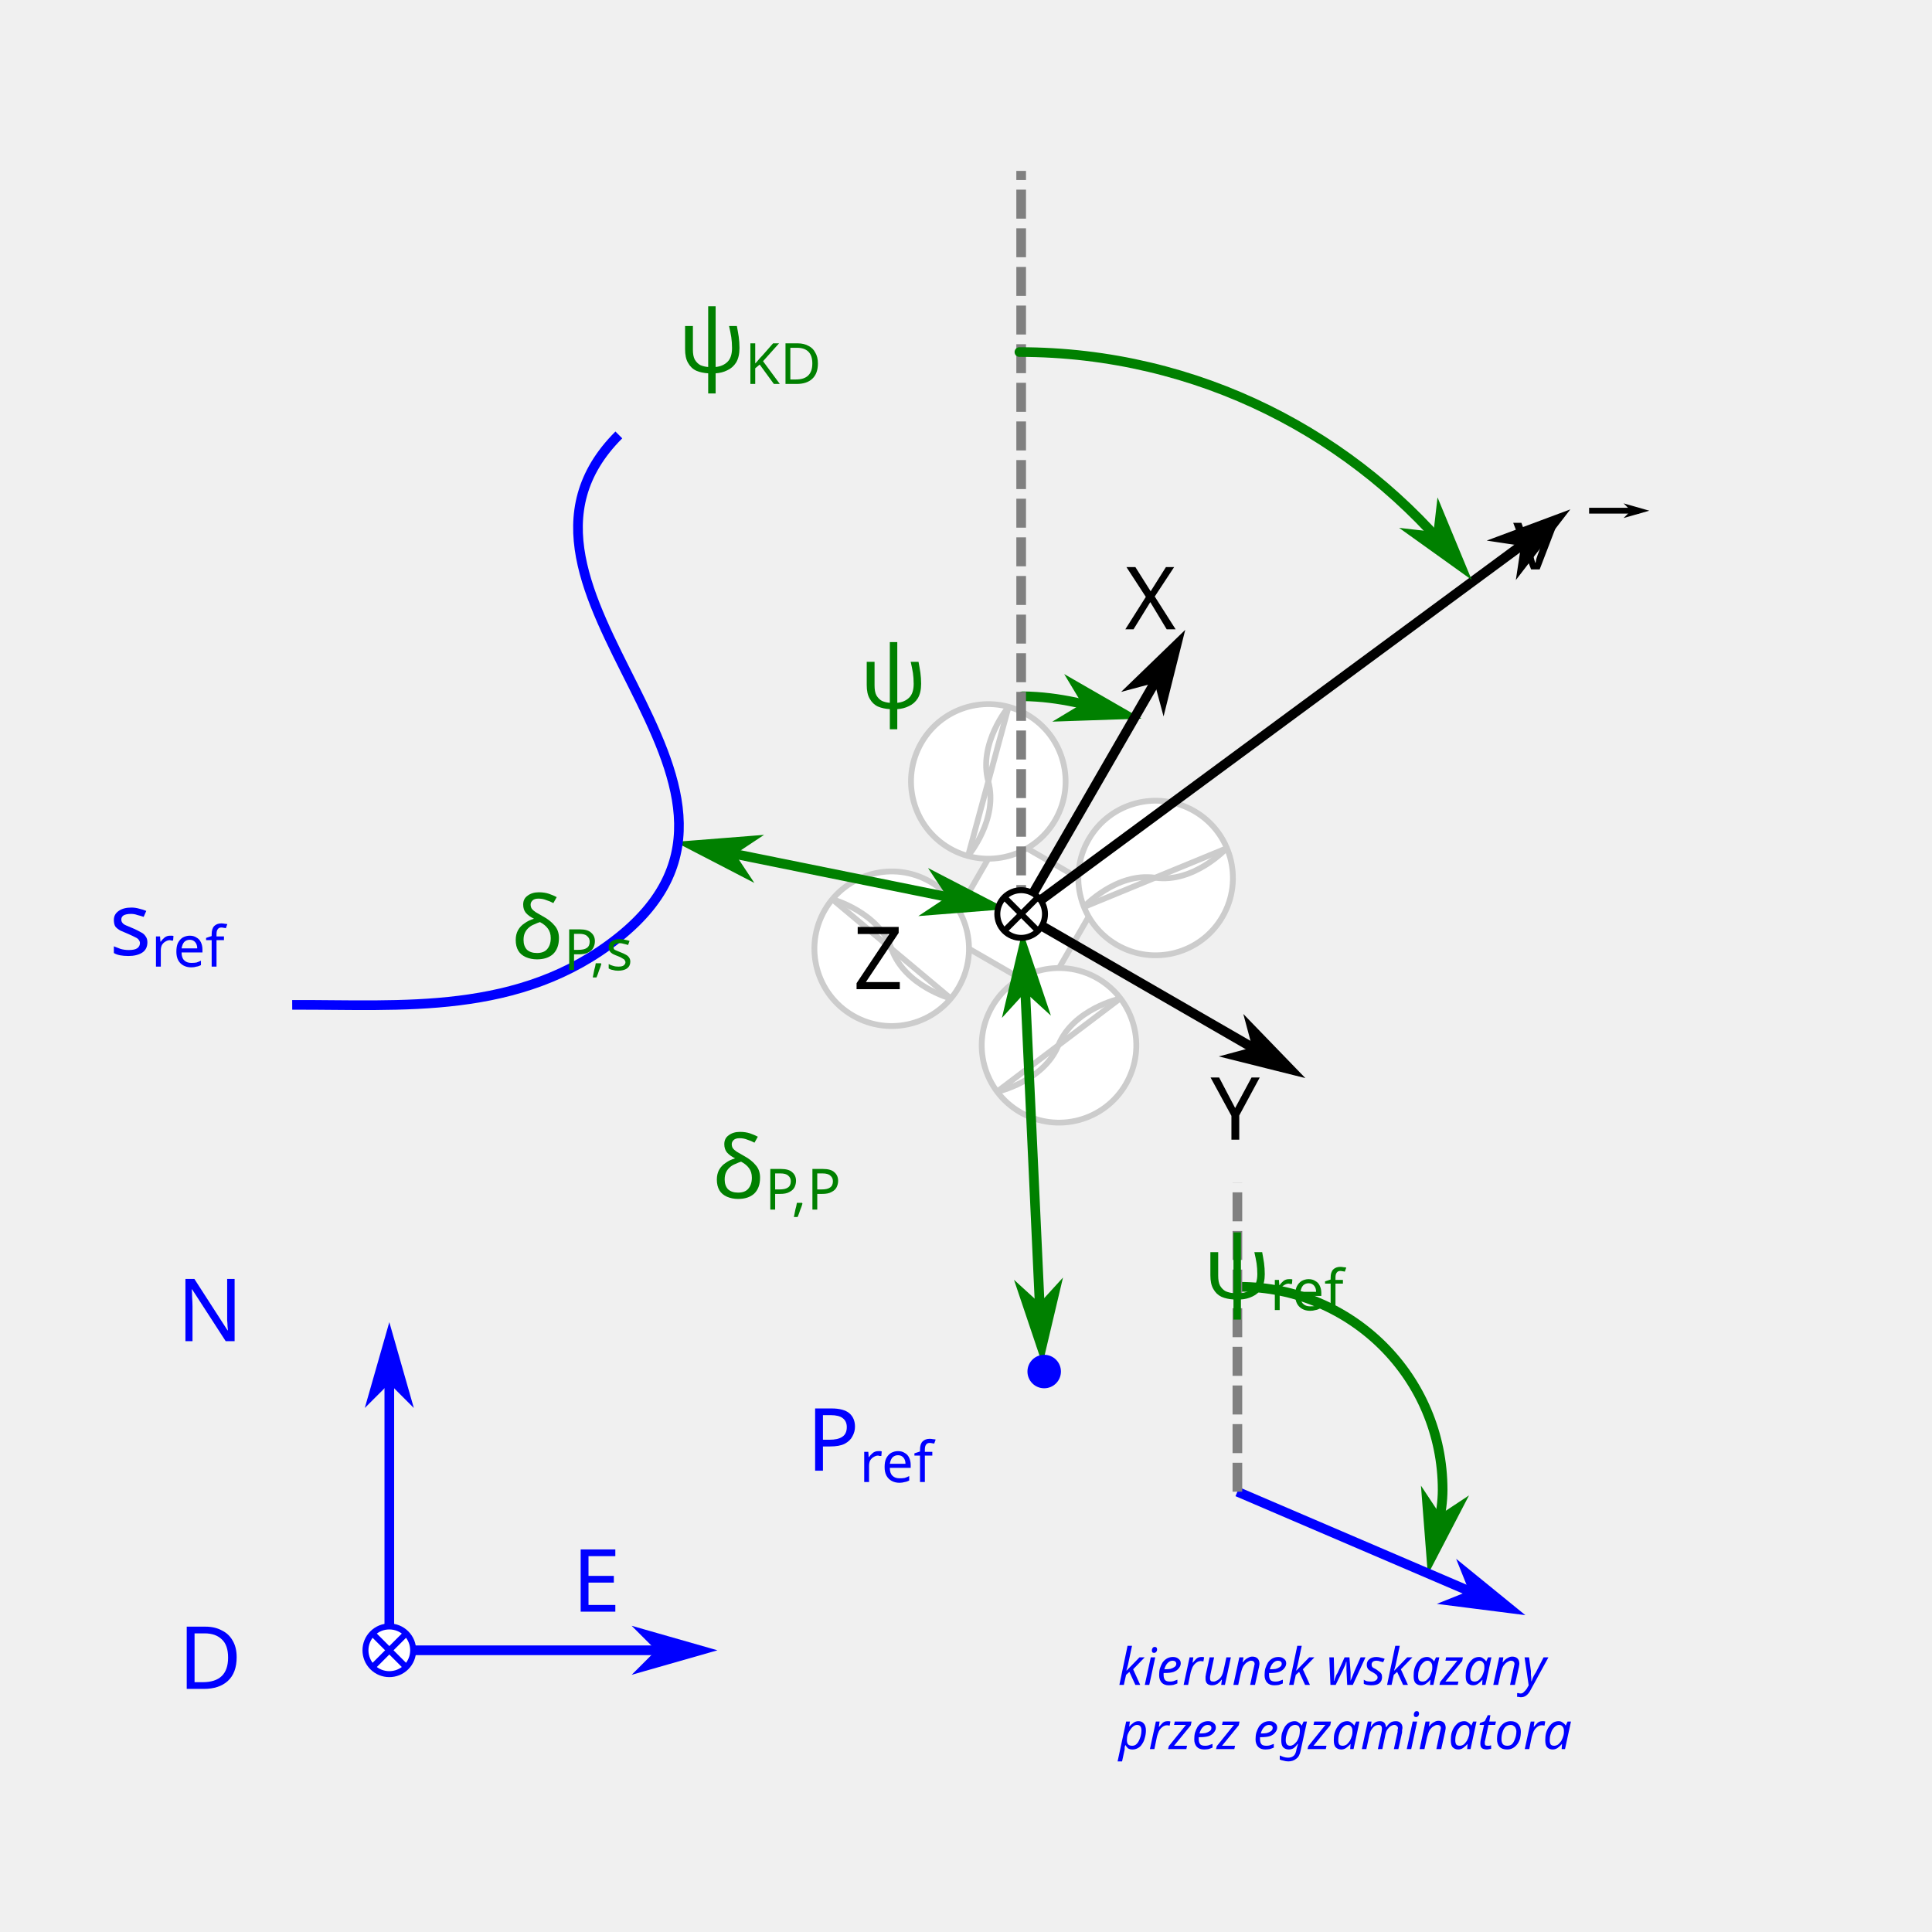
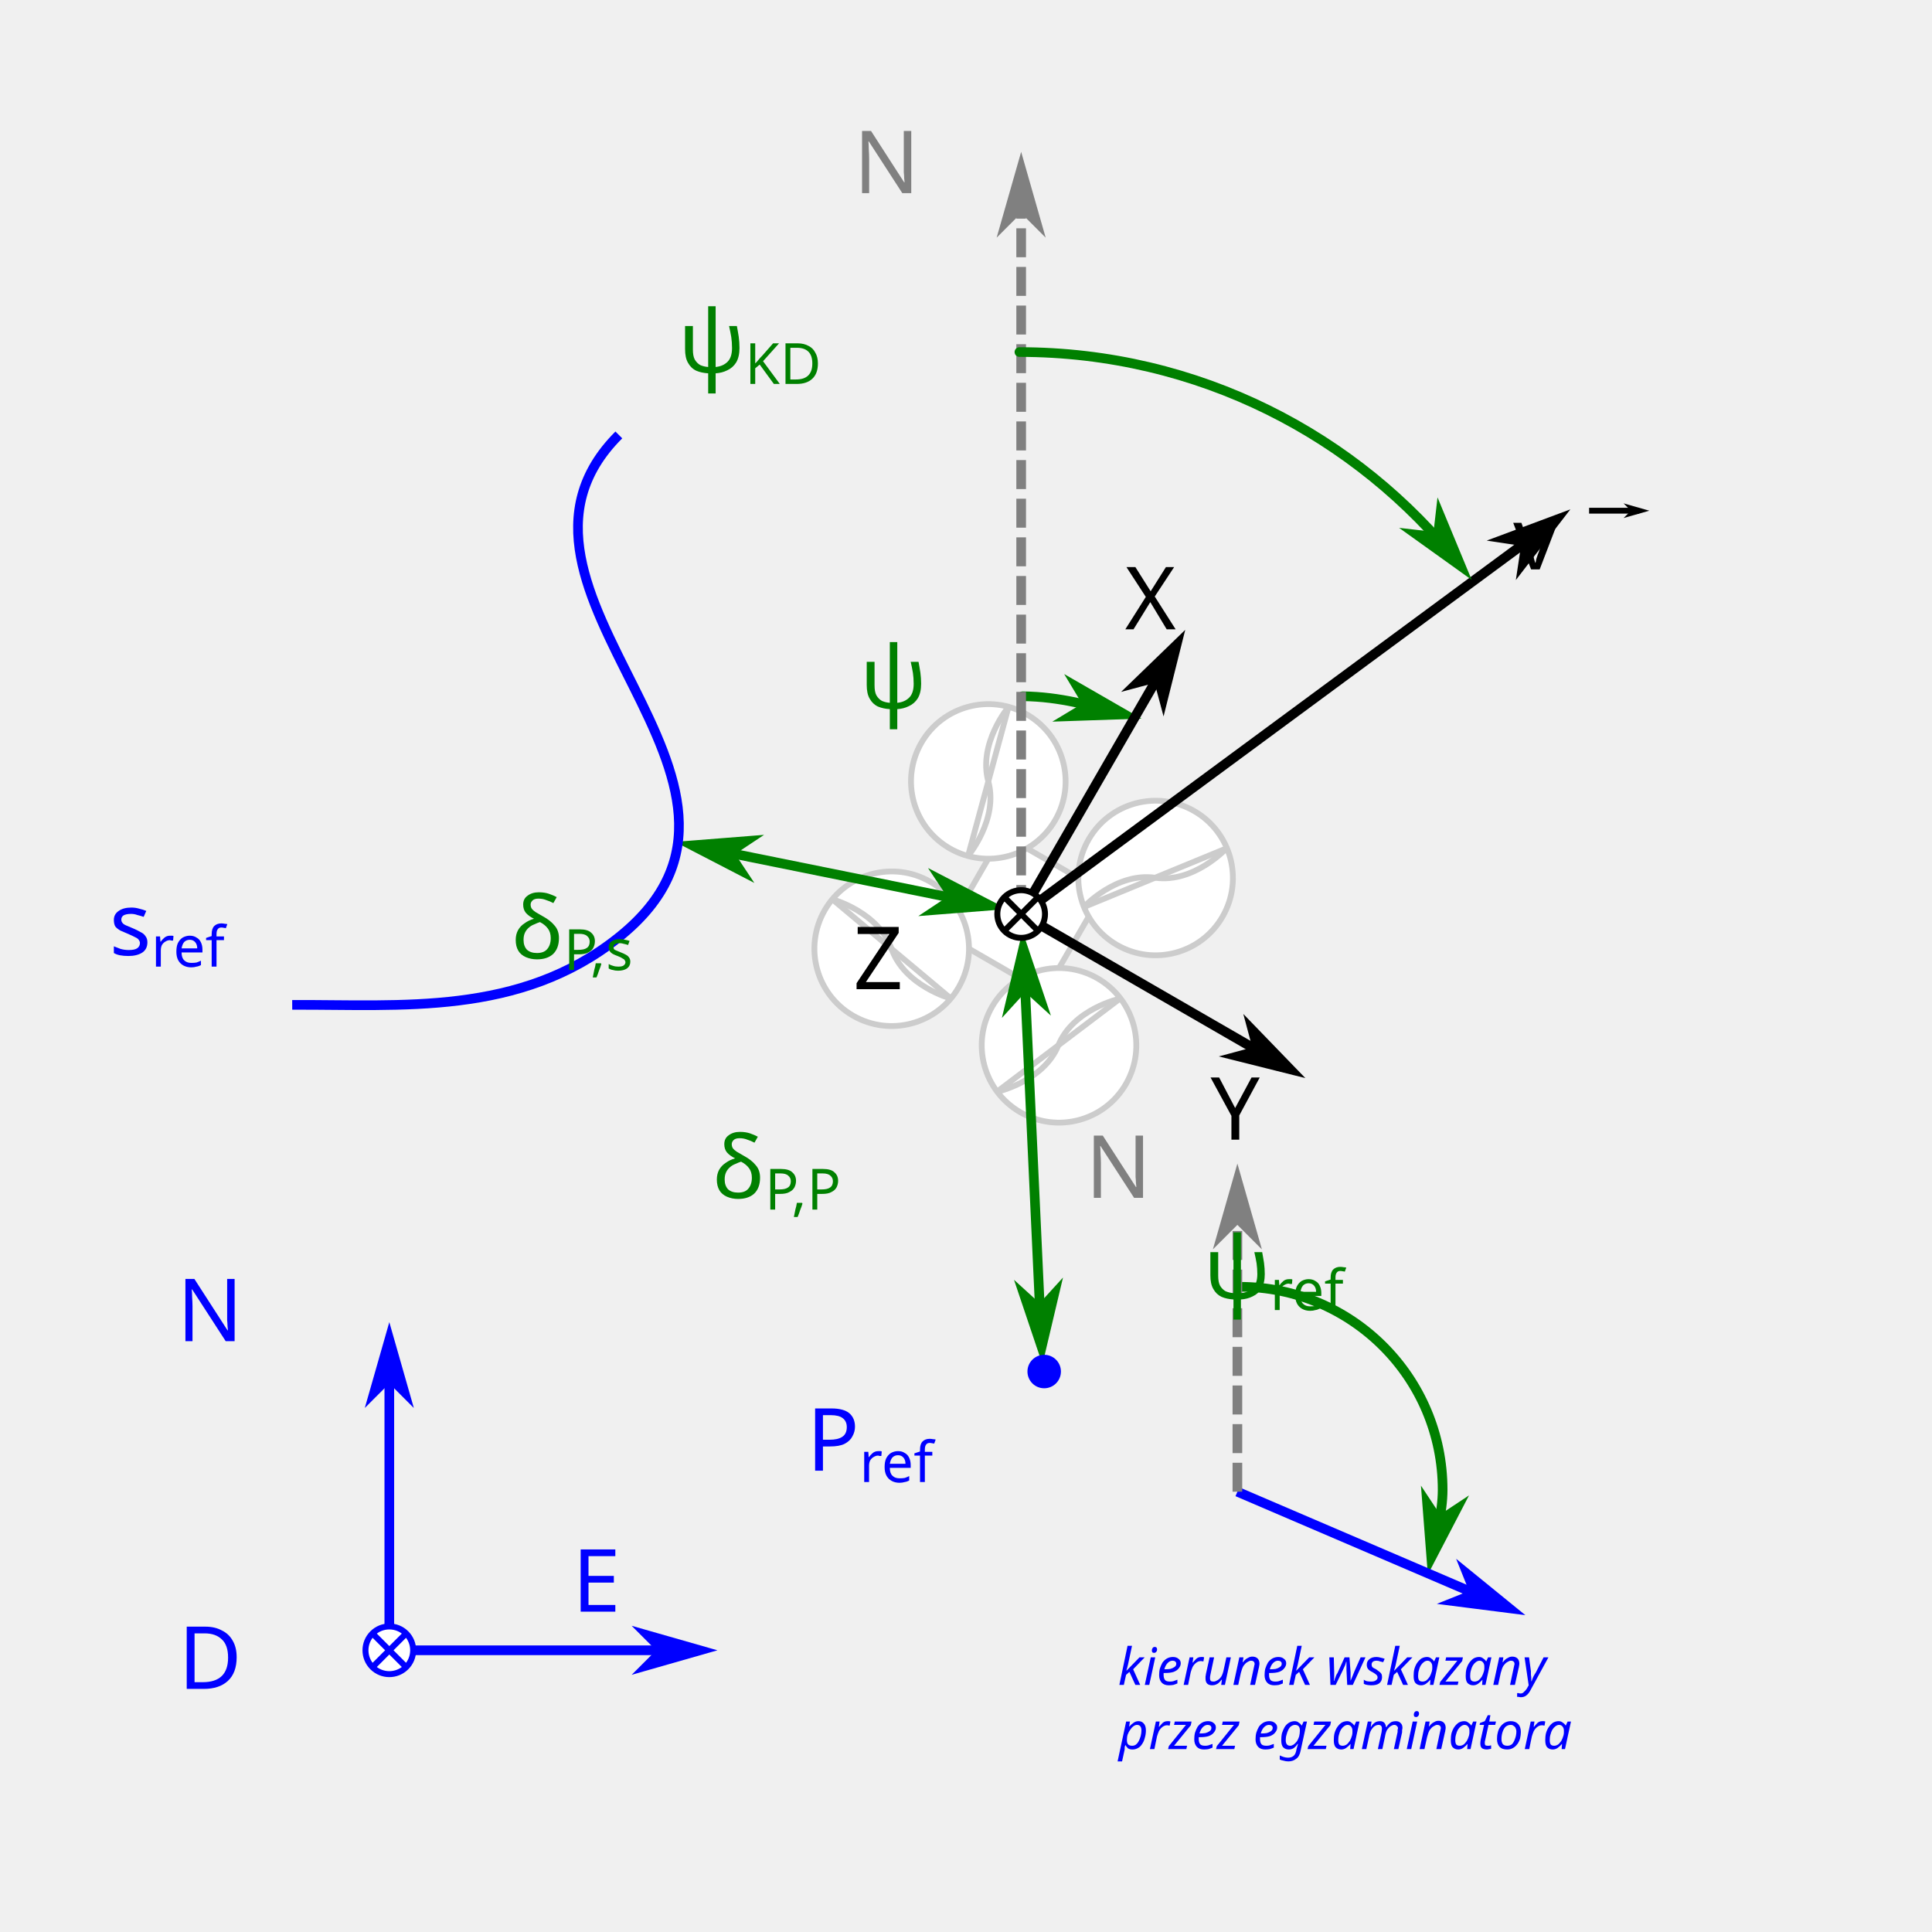
<svg xmlns="http://www.w3.org/2000/svg" width="50mm" height="50mm" viewBox="0 0 50 50" version="1.1" id="svg8">
  <defs id="defs2">
+     <marker orient="auto" refY="0.0" refX="0.0" id="marker1265" style="overflow:visible;">
+       <path id="path997" d="M 0.0,0.0 L 5.0,-5.0 L -12.5,0.0 L 5.0,5.0 L 0.0,0.0 z " style="fill-rule:evenodd;stroke:#808080;stroke-width:1pt;stroke-opacity:1;fill:#808080;fill-opacity:1" transform="scale(0.4) rotate(180) translate(10,0)" />
+     </marker>
+     <marker orient="auto" refY="0.0" refX="0.0" id="Arrow1Lend" style="overflow:visible;">
+       <path id="path991" d="M 0.0,0.0 L 5.0,-5.0 L -12.5,0.0 L 5.0,5.0 L 0.0,0.0 z " style="fill-rule:evenodd;stroke:#808080;stroke-width:1pt;stroke-opacity:1;fill:#0000ff;fill-opacity:1" transform="scale(0.8) rotate(180) translate(12.5,0)" />
+     </marker>
    <marker orient="auto" refY="0" refX="0" id="marker2536" style="overflow:visible">
      <path id="path2534" d="M 0,0 5,-5 -12.5,0 5,5 Z" style="fill:#008000;fill-opacity:1;fill-rule:evenodd;stroke:#008000;stroke-width:1pt;stroke-opacity:1" transform="matrix(-0.4,0,0,-0.4,-4,0)" />
    </marker>
    <marker orient="auto" refY="0" refX="0" id="marker2529" style="overflow:visible">
      <path id="path2527" d="M 0,0 5,-5 -12.5,0 5,5 Z" style="fill:#008000;fill-opacity:1;fill-rule:evenodd;stroke:#008000;stroke-width:1pt;stroke-opacity:1" transform="matrix(-0.4,0,0,-0.4,-4,0)" />
    </marker>
    <marker style="overflow:visible" id="marker2522" refX="0" refY="0" orient="auto">
      <path transform="matrix(-0.4,0,0,-0.4,-4,0)" style="fill:#008000;fill-opacity:1;fill-rule:evenodd;stroke:#008000;stroke-width:1pt;stroke-opacity:1" d="M 0,0 5,-5 -12.5,0 5,5 Z" id="path2520" />
    </marker>
    <marker style="overflow:visible" id="marker2507" refX="0" refY="0" orient="auto">
      <path transform="matrix(-0.4,0,0,-0.4,-4,0)" style="fill:#008000;fill-opacity:1;fill-rule:evenodd;stroke:#008000;stroke-width:1pt;stroke-opacity:1" d="M 0,0 5,-5 -12.5,0 5,5 Z" id="path2505" />
    </marker>
    <marker style="overflow:visible" id="marker2503" refX="0" refY="0" orient="auto">
      <path transform="matrix(0.4,0,0,0.4,4,0)" style="fill:#008000;fill-opacity:1;fill-rule:evenodd;stroke:#008000;stroke-width:1pt;stroke-opacity:1" d="M 0,0 5,-5 -12.5,0 5,5 Z" id="path2501" />
    </marker>
    <marker orient="auto" refY="0" refX="0" id="Arrow1Mstart" style="overflow:visible">
      <path id="path1920" d="M 0,0 5,-5 -12.5,0 5,5 Z" style="fill:#008000;fill-opacity:1;fill-rule:evenodd;stroke:#008000;stroke-width:1pt;stroke-opacity:1" transform="matrix(0.4,0,0,0.4,4,0)" />
    </marker>
    <marker orient="auto" refY="0" refX="0" id="marker2495" style="overflow:visible">
      <path id="path2493" d="M 0,0 5,-5 -12.5,0 5,5 Z" style="fill:#008000;fill-opacity:1;fill-rule:evenodd;stroke:#008000;stroke-width:1pt;stroke-opacity:1" transform="matrix(-0.4,0,0,-0.4,-4,0)" />
    </marker>
    <marker orient="auto" refY="0" refX="0" id="marker2463" style="overflow:visible">
      <path id="path2461" d="M 0,0 5,-5 -12.5,0 5,5 Z" style="fill:#0000ff;fill-opacity:1;fill-rule:evenodd;stroke:#0000ff;stroke-width:1pt;stroke-opacity:1" transform="matrix(-0.4,0,0,-0.4,-4,0)" />
    </marker>
    <marker orient="auto" refY="0" refX="0" id="Arrow1Send" style="overflow:visible">
      <path id="path1929" d="M 0,0 5,-5 -12.5,0 5,5 Z" style="fill:#000000;fill-opacity:1;fill-rule:evenodd;stroke:#000000;stroke-width:1pt;stroke-opacity:1" transform="matrix(-0.2,0,0,-0.2,-1.2,0)" />
    </marker>
    <marker orient="auto" refY="0" refX="0" id="marker2398" style="overflow:visible">
      <path id="path2396" d="M 0,0 5,-5 -12.5,0 5,5 Z" style="fill:#000000;fill-opacity:1;fill-rule:evenodd;stroke:#000000;stroke-width:1pt;stroke-opacity:1" transform="matrix(-0.4,0,0,-0.4,-4,0)" />
    </marker>
    <marker orient="auto" refY="0" refX="0" id="marker2388" style="overflow:visible">
      <path id="path2386" d="M 0,0 5,-5 -12.5,0 5,5 Z" style="fill:#000000;fill-opacity:1;fill-rule:evenodd;stroke:#000000;stroke-width:1pt;stroke-opacity:1" transform="matrix(-0.4,0,0,-0.4,-4,0)" />
    </marker>
    <marker style="overflow:visible" id="marker2353" refX="0" refY="0" orient="auto">
      <path transform="matrix(-0.4,0,0,-0.4,-4,0)" style="fill:#0000ff;fill-opacity:1;fill-rule:evenodd;stroke:#0000ff;stroke-width:1pt;stroke-opacity:1" d="M 0,0 5,-5 -12.5,0 5,5 Z" id="path2351" />
    </marker>
    <marker orient="auto" refY="0" refX="0" id="marker2349" style="overflow:visible">
      <path id="path2347" d="M 0,0 5,-5 -12.5,0 5,5 Z" style="fill:#0000ff;fill-opacity:1;fill-rule:evenodd;stroke:#0000ff;stroke-width:1pt;stroke-opacity:1" transform="matrix(-0.4,0,0,-0.4,-4,0)" />
    </marker>
    <marker style="overflow:visible" id="marker2269" refX="0" refY="0" orient="auto">
      <path transform="matrix(-0.4,0,0,-0.4,-4,0)" style="fill:#000000;fill-opacity:1;fill-rule:evenodd;stroke:#000000;stroke-width:1pt;stroke-opacity:1" d="M 0,0 5,-5 -12.5,0 5,5 Z" id="path2267" />
    </marker>
    <marker orient="auto" refY="0" refX="0" id="marker2265" style="overflow:visible">
      <path id="path2263" d="M 0,0 5,-5 -12.5,0 5,5 Z" style="fill:#000000;fill-opacity:1;fill-rule:evenodd;stroke:#000000;stroke-width:1pt;stroke-opacity:1" transform="matrix(-0.4,0,0,-0.4,-4,0)" />
    </marker>
    <marker style="overflow:visible" id="marker2235" refX="0" refY="0" orient="auto">
      <path transform="matrix(-0.4,0,0,-0.4,-4,0)" style="fill:#000000;fill-opacity:1;fill-rule:evenodd;stroke:#000000;stroke-width:1pt;stroke-opacity:1" d="M 0,0 5,-5 -12.5,0 5,5 Z" id="path2233" />
    </marker>
    <marker orient="auto" refY="0" refX="0" id="marker2229" style="overflow:visible">
      <path id="path2227" d="M 0,0 5,-5 -12.5,0 5,5 Z" style="fill:#000000;fill-opacity:1;fill-rule:evenodd;stroke:#000000;stroke-width:1pt;stroke-opacity:1" transform="matrix(-0.4,0,0,-0.4,-4,0)" />
    </marker>
    <marker orient="auto" refY="0" refX="0" id="marker2219" style="overflow:visible">
      <path id="path2217" d="M 0,0 5,-5 -12.5,0 5,5 Z" style="fill:#ffffff;fill-opacity:1;fill-rule:evenodd;stroke:#000000;stroke-width:1pt;stroke-opacity:1" transform="matrix(-0.4,0,0,-0.4,-4,0)" />
    </marker>
    <marker orient="auto" refY="0" refX="0" id="marker2200" style="overflow:visible">
      <path id="path2198" d="M 0,0 5,-5 -12.5,0 5,5 Z" style="fill:#000000;fill-opacity:1;fill-rule:evenodd;stroke:#000000;stroke-width:1pt;stroke-opacity:1" transform="matrix(-0.4,0,0,-0.4,-4,0)" />
    </marker>
    <marker orient="auto" refY="0" refX="0" id="marker2194" style="overflow:visible">
      <path id="path2192" d="M 0,0 5,-5 -12.5,0 5,5 Z" style="fill:#000000;fill-opacity:1;fill-rule:evenodd;stroke:#000000;stroke-width:1pt;stroke-opacity:1" transform="matrix(-0.4,0,0,-0.4,-4,0)" />
    </marker>
    <marker orient="auto-start-reverse" refY="3" refX="5" id="ExperimentalArrow">
      <path id="path2167" d="M 10,3 0,6 V 0 Z" style="fill:#000000;fill-opacity:1;stroke:#000000;stroke-opacity:1" />
    </marker>
    <marker orient="auto" refY="0" refX="0" id="Arrow1Mend" style="overflow:visible">
-       <path id="path1923" d="M 0,0 5,-5 -12.5,0 5,5 Z" style="fill:#000000;fill-opacity:1;fill-rule:evenodd;stroke:#000000;stroke-width:1pt;stroke-opacity:1" transform="matrix(-0.4,0,0,-0.4,-4,0)" />
+       <path id="path1923" d="M 0,0 5,-5 -12.5,0 5,5 Z" style="fill:#808080;fill-opacity:1;fill-rule:evenodd;stroke:#808080;stroke-width:1pt;stroke-opacity:1" transform="matrix(-0.4,0,0,-0.4,-4,0)" />
    </marker>
    <marker style="overflow:visible" id="marker9537" refX="0" refY="0" orient="auto">
      <path transform="matrix(-0.4,0,0,-0.4,-4,0)" style="fill:#000000;fill-opacity:1;fill-rule:evenodd;stroke:#000000;stroke-width:1pt;stroke-opacity:1" d="M 0,0 5,-5 -12.5,0 5,5 Z" id="path9535" />
    </marker>
    <marker style="overflow:visible" id="marker6723" refX="0" refY="0" orient="auto">
      <path transform="matrix(-0.2,0,0,-0.2,-1.2,0)" style="fill:#000000;fill-opacity:1;fill-rule:evenodd;stroke:#000000;stroke-width:1pt;stroke-opacity:1" d="M 0,0 5,-5 -12.5,0 5,5 Z" id="path6721" />
    </marker>
    <marker style="overflow:visible" id="marker6563" refX="0" refY="0" orient="auto">
      <path transform="matrix(-0.2,0,0,-0.2,-1.2,0)" style="fill:#000000;fill-opacity:1;fill-rule:evenodd;stroke:#000000;stroke-width:1pt;stroke-opacity:1" d="M 0,0 5,-5 -12.5,0 5,5 Z" id="path6561" />
    </marker>
    <marker style="overflow:visible" id="marker6553" refX="0" refY="0" orient="auto">
      <path transform="matrix(-0.2,0,0,-0.2,-1.2,0)" style="fill:#000000;fill-opacity:1;fill-rule:evenodd;stroke:#000000;stroke-width:1pt;stroke-opacity:1" d="M 0,0 5,-5 -12.5,0 5,5 Z" id="path6551" />
    </marker>
    <marker style="overflow:visible" id="marker6239" refX="0" refY="0" orient="auto">
      <path transform="matrix(0.2,0,0,0.2,1.2,0)" style="fill:#000000;fill-opacity:1;fill-rule:evenodd;stroke:#000000;stroke-width:1pt;stroke-opacity:1" d="M 0,0 5,-5 -12.5,0 5,5 Z" id="path6237" />
    </marker>
    <marker style="overflow:visible" id="marker6103" refX="0" refY="0" orient="auto">
      <path transform="matrix(0.2,0,0,0.2,1.2,0)" style="fill:#000000;fill-opacity:1;fill-rule:evenodd;stroke:#000000;stroke-width:1pt;stroke-opacity:1" d="M 0,0 5,-5 -12.5,0 5,5 Z" id="path6101" />
    </marker>
    <marker style="overflow:visible" id="marker6093" refX="0" refY="0" orient="auto">
      <path transform="matrix(0.2,0,0,0.2,1.2,0)" style="fill:#000000;fill-opacity:1;fill-rule:evenodd;stroke:#000000;stroke-width:1pt;stroke-opacity:1" d="M 0,0 5,-5 -12.5,0 5,5 Z" id="path6091" />
    </marker>
    <marker style="overflow:visible" id="marker4867" refX="0" refY="0" orient="auto">
      <path transform="matrix(-0.2,0,0,-0.2,-1.2,0)" style="fill:#000000;fill-opacity:1;fill-rule:evenodd;stroke:#000000;stroke-width:1pt;stroke-opacity:1" d="M 0,0 5,-5 -12.5,0 5,5 Z" id="path4865" />
    </marker>
    <marker style="overflow:visible" id="marker4851" refX="0" refY="0" orient="auto">
      <path transform="matrix(-0.2,0,0,-0.2,-1.2,0)" style="fill:#0000ff;fill-opacity:1;fill-rule:evenodd;stroke:#00ffff;stroke-width:1pt;stroke-opacity:1" d="M 0,0 5,-5 -12.5,0 5,5 Z" id="path4849" />
    </marker>
    <marker style="overflow:visible" id="marker4581" refX="0" refY="0" orient="auto">
      <path transform="matrix(-0.4,0,0,-0.4,-4,0)" style="fill:#0000ff;fill-opacity:1;fill-rule:evenodd;stroke:#00ffff;stroke-width:1pt;stroke-opacity:1" d="M 0,0 5,-5 -12.5,0 5,5 Z" id="path4579" />
    </marker>
    <marker style="overflow:visible" id="marker4469" refX="0" refY="0" orient="auto">
      <path transform="matrix(-0.4,0,0,-0.4,-4,0)" style="fill:#0000ff;fill-opacity:1;fill-rule:evenodd;stroke:#0000ff;stroke-width:1pt;stroke-opacity:1" d="M 0,0 5,-5 -12.5,0 5,5 Z" id="path4467" />
    </marker>
    <marker style="overflow:visible" id="marker4369" refX="0" refY="0" orient="auto">
      <path transform="matrix(-0.4,0,0,-0.4,-4,0)" style="fill:#0000ff;fill-opacity:1;fill-rule:evenodd;stroke:#00ffff;stroke-width:1pt;stroke-opacity:1" d="M 0,0 5,-5 -12.5,0 5,5 Z" id="path4367" />
    </marker>
    <marker style="overflow:visible" id="marker4177" refX="0" refY="0" orient="auto">
      <path transform="matrix(0.2,0,0,0.2,1.2,0)" style="fill:#000000;fill-opacity:1;fill-rule:evenodd;stroke:#000000;stroke-width:1pt;stroke-opacity:1" d="M 0,0 5,-5 -12.5,0 5,5 Z" id="path4175" />
    </marker>
    <marker style="overflow:visible" id="marker4095" refX="0" refY="0" orient="auto">
      <path transform="matrix(0.2,0,0,0.2,1.2,0)" style="fill:#0000ff;fill-opacity:1;fill-rule:evenodd;stroke:#0000ff;stroke-width:1pt;stroke-opacity:1" d="M 0,0 5,-5 -12.5,0 5,5 Z" id="path4093" />
    </marker>
    <marker style="overflow:visible" id="marker4019" refX="0" refY="0" orient="auto">
      <path transform="matrix(0.2,0,0,0.2,1.2,0)" style="fill:#0000ff;fill-opacity:1;fill-rule:evenodd;stroke:#00ffff;stroke-width:1pt;stroke-opacity:1" d="M 0,0 5,-5 -12.5,0 5,5 Z" id="path4017" />
    </marker>
    <marker style="overflow:visible" id="marker2625" refX="0" refY="0" orient="auto">
      <path transform="scale(0.2)" style="fill:#00ff00;fill-opacity:1;fill-rule:evenodd;stroke:#00ff00;stroke-width:1pt;stroke-opacity:1" d="M -5,-5 V 5 H 5 V -5 Z" id="path2623" />
    </marker>
    <marker orient="auto" refY="0" refX="0" id="marker2393" style="overflow:visible">
      <path id="path2391" d="M -5,-5 V 5 H 5 V -5 Z" style="fill:#00ff00;fill-opacity:1;fill-rule:evenodd;stroke:#00ff00;stroke-width:1pt;stroke-opacity:1" transform="scale(0.2)" />
    </marker>
    <marker orient="auto" refY="0" refX="0" id="marker2089" style="overflow:visible">
      <path id="path2087" d="M -5,-5 V 5 H 5 V -5 Z" style="fill:#00ff00;fill-opacity:1;fill-rule:evenodd;stroke:#00ff00;stroke-width:1pt;stroke-opacity:1" transform="scale(0.2)" />
    </marker>
    <marker style="overflow:visible" id="marker1887" refX="0" refY="0" orient="auto">
      <path transform="scale(0.2)" style="fill:#ff0000;fill-opacity:1;fill-rule:evenodd;stroke:#ff0000;stroke-width:1pt;stroke-opacity:1" d="M -5,-5 V 5 H 5 V -5 Z" id="path1885" />
    </marker>
    <marker style="overflow:visible" id="marker1245" refX="0" refY="0" orient="auto">
      <path transform="scale(0.2)" style="fill:#999999;fill-opacity:1;fill-rule:evenodd;stroke:#999999;stroke-width:1pt;stroke-opacity:1" d="M -5,-5 V 5 H 5 V -5 Z" id="path1243" />
    </marker>
    <marker orient="auto" refY="0" refX="0" id="marker1123" style="overflow:visible">
      <path id="path1121" d="m -2.5,-1 c 0,2.76 -2.24,5 -5,5 -2.76,0 -5,-2.24 -5,-5 0,-2.76 2.24,-5 5,-5 2.76,0 5,2.24 5,5 z" style="fill:#999999;fill-opacity:1;fill-rule:evenodd;stroke:#999999;stroke-width:1pt;stroke-opacity:1" transform="matrix(0.2,0,0,0.2,1.48,0.2)" />
    </marker>
    <marker orient="auto" refY="0" refX="0" id="DotS" style="overflow:visible">
      <path id="path906" d="m -2.5,-1 c 0,2.76 -2.24,5 -5,5 -2.76,0 -5,-2.24 -5,-5 0,-2.76 2.24,-5 5,-5 2.76,0 5,2.24 5,5 z" style="fill:#ffffff;fill-opacity:1;fill-rule:evenodd;stroke:#ff0000;stroke-width:1pt;stroke-opacity:1" transform="matrix(0.2,0,0,0.2,1.48,0.2)" />
    </marker>
  </defs>
  <g id="layer1" transform="translate(0,-247)">
    <flowRoot xml:space="preserve" id="flowRoot9313" style="font-style:normal;font-variant:normal;font-weight:normal;font-stretch:normal;font-size:21.333px;line-height:1.25;font-family:Adagio_Slab;-inkscape-font-specification:Adagio_Slab;text-align:center;letter-spacing:0px;word-spacing:0px;text-anchor:middle;fill:#000000;fill-opacity:1;stroke:none" transform="scale(0.2645833)">
      <flowRegion id="flowRegion9315">
        <rect id="rect9317" width="62.314" height="34.85" x="137.128" y="951.93" />
      </flowRegion>
      <flowPara id="flowPara9319" />
    </flowRoot>
    <g id="g2280" transform="matrix(0.4364027,0.4364027,-0.4364027,0.4364027,118.4099,135.6077)" style="fill:#ffffff">
      <g id="g2563" transform="translate(-22.01476,21.34942)">
        <path id="path2259" d="m 74.452,279.332 -9.166,-9.166" style="opacity:1;fill:none;fill-opacity:1;stroke:#0000ff;stroke-width:0.405;stroke-linecap:butt;stroke-linejoin:miter;stroke-miterlimit:4;stroke-dasharray:none;stroke-dashoffset:0;stroke-opacity:1;marker-end:url(#marker2353)" />
        <path id="path2261" d="m 74.452,279.332 9.166,-9.166" style="opacity:1;fill:none;fill-opacity:1;stroke:#0000ff;stroke-width:0.405;stroke-linecap:butt;stroke-linejoin:miter;stroke-miterlimit:4;stroke-dasharray:none;stroke-dashoffset:0;stroke-opacity:1;marker-end:url(#marker2349)" />
        <circle style="opacity:1;fill:#ffffff;fill-opacity:1;stroke:#0000ff;stroke-width:0.25;stroke-linecap:butt;stroke-linejoin:miter;stroke-miterlimit:4;stroke-dasharray:none;stroke-dashoffset:0;stroke-opacity:1" id="path2271" cx="74.452" cy="279.332" r="1" />
        <path style="opacity:1;fill:#ffffff;fill-opacity:1;stroke:#0000ff;stroke-width:0.25;stroke-linecap:butt;stroke-linejoin:miter;stroke-miterlimit:4;stroke-dasharray:none;stroke-dashoffset:0;stroke-opacity:1" d="m 74.452,278.332 v 2" id="path2273" />
        <path style="opacity:1;fill:#ffffff;fill-opacity:1;stroke:#0000ff;stroke-width:0.25;stroke-linecap:butt;stroke-linejoin:miter;stroke-miterlimit:4;stroke-dasharray:none;stroke-dashoffset:0;stroke-opacity:1" d="m 73.452,279.332 h 2" id="path2275" />
        <text transform="rotate(-45)" id="text2296" y="237.201" x="-148.112" style="font-style:normal;font-variant:normal;font-weight:normal;font-stretch:normal;font-size:3.658px;line-height:1.25;font-family:Adagio_Slab;-inkscape-font-specification:Adagio_Slab;text-align:center;letter-spacing:0px;word-spacing:0px;text-anchor:middle;fill:#0000ff;fill-opacity:1;stroke:none;stroke-width:0.429" xml:space="preserve">
          <tspan style="fill:#0000ff;stroke-width:0.429" y="237.201" x="-148.112" id="tspan2294">N</tspan>
        </text>
        <text transform="rotate(-45)" id="text2300" y="248.543" x="-131.909" style="font-style:normal;font-variant:normal;font-weight:normal;font-stretch:normal;font-size:3.658px;line-height:1.25;font-family:Adagio_Slab;-inkscape-font-specification:Adagio_Slab;text-align:center;letter-spacing:0px;word-spacing:0px;text-anchor:middle;fill:#0000ff;fill-opacity:1;stroke:none;stroke-width:0.429" xml:space="preserve">
          <tspan style="fill:#0000ff;stroke-width:0.429" y="248.543" x="-131.909" id="tspan2298">E</tspan>
        </text>
        <text transform="rotate(-45)" id="text2304" y="251.783" x="-148.112" style="font-style:normal;font-variant:normal;font-weight:normal;font-stretch:normal;font-size:3.658px;line-height:1.25;font-family:Adagio_Slab;-inkscape-font-specification:Adagio_Slab;text-align:center;letter-spacing:0px;word-spacing:0px;text-anchor:middle;fill:#0000ff;fill-opacity:1;stroke:none;stroke-width:0.429" xml:space="preserve">
          <tspan style="fill:#0000ff;stroke-width:0.429" y="251.783" x="-148.112" id="tspan2302">D</tspan>
        </text>
      </g>
      <text transform="rotate(-45)" id="text2357" y="220.546" x="-177.243" style="font-style:normal;font-variant:normal;font-weight:normal;font-stretch:normal;font-size:3.658px;line-height:1.25;font-family:Adagio_Slab;-inkscape-font-specification:Adagio_Slab;text-align:center;letter-spacing:0px;word-spacing:0px;text-anchor:middle;fill:#0000ff;fill-opacity:1;stroke:none;stroke-width:0.429" xml:space="preserve">
        <tspan style="fill:#0000ff;stroke-width:0.429" y="220.546" x="-177.243" id="tspan2355">s<tspan id="tspan2359" style="font-size:65%;baseline-shift:sub;fill:#0000ff">ref</tspan>
        </tspan>
      </text>
      <g id="g2455" style="stroke:#cccccc" transform="rotate(120,63.03887,237.5205)">
        <rect transform="rotate(-45)" y="229.099" x="-107.604" height="4.861" width="4.861" id="rect2402" style="opacity:1;fill:#ffffff;fill-opacity:1;stroke:#cccccc;stroke-width:0.243;stroke-linecap:butt;stroke-linejoin:miter;stroke-miterlimit:4;stroke-dasharray:none;stroke-dashoffset:0;stroke-opacity:1" />
        <circle transform="rotate(-45)" r="3.241" cy="227.479" cx="-101.123" id="path2408" style="opacity:1;fill:#ffffff;fill-opacity:1;stroke:#cccccc;stroke-width:0.243;stroke-linecap:butt;stroke-linejoin:miter;stroke-miterlimit:4;stroke-dasharray:none;stroke-dashoffset:0;stroke-opacity:1" />
        <circle transform="rotate(-45)" r="3.241" cy="227.479" cx="-109.225" id="path2410" style="opacity:1;fill:#ffffff;fill-opacity:1;stroke:#cccccc;stroke-width:0.243;stroke-linecap:butt;stroke-linejoin:miter;stroke-miterlimit:4;stroke-dasharray:none;stroke-dashoffset:0;stroke-opacity:1" />
        <circle transform="rotate(-45)" r="3.241" cy="235.58" cx="-109.225" id="path2412" style="opacity:1;fill:#ffffff;fill-opacity:1;stroke:#cccccc;stroke-width:0.243;stroke-linecap:butt;stroke-linejoin:miter;stroke-miterlimit:4;stroke-dasharray:none;stroke-dashoffset:0;stroke-opacity:1" />
        <circle transform="rotate(-45)" r="3.241" cy="235.58" cx="-101.123" id="path2416" style="opacity:1;fill:#ffffff;fill-opacity:1;stroke:#cccccc;stroke-width:0.243;stroke-linecap:butt;stroke-linejoin:miter;stroke-miterlimit:4;stroke-dasharray:none;stroke-dashoffset:0;stroke-opacity:1" />
        <path id="path2422" d="m 87.716,246.615 c 0,0 1.642,-1.149 1.631,-2.801 -0.011,-1.651 1.631,-2.801 1.631,-2.801" style="opacity:1;fill:#ffffff;fill-opacity:1;stroke:#cccccc;stroke-width:0.243;stroke-linecap:butt;stroke-linejoin:miter;stroke-miterlimit:4;stroke-dasharray:none;stroke-dashoffset:0;stroke-opacity:1" />
        <path style="opacity:1;fill:#ffffff;fill-opacity:1;stroke:#cccccc;stroke-width:0.243;stroke-linecap:butt;stroke-linejoin:miter;stroke-miterlimit:4;stroke-dasharray:none;stroke-dashoffset:0;stroke-opacity:1" d="m 93.221,235.426 c 0,0 1.733,1.006 1.861,2.653 0.128,1.646 1.861,2.653 1.861,2.653" id="path2428" />
        <path style="opacity:1;fill:#ffffff;fill-opacity:1;stroke:#cccccc;stroke-width:0.243;stroke-linecap:butt;stroke-linejoin:miter;stroke-miterlimit:4;stroke-dasharray:none;stroke-dashoffset:0;stroke-opacity:1" d="m 86.85,237.687 c 0,0 -1.697,1.067 -3.214,0.416 -1.517,-0.651 -3.214,0.416 -3.214,0.416" id="path2430" />
        <path id="path2432" d="m 86.369,233.588 c 0,0 2.002,0.094 3.002,-1.22 1,-1.314 3.002,-1.22 3.002,-1.22" style="opacity:1;fill:#ffffff;fill-opacity:1;stroke:#cccccc;stroke-width:0.243;stroke-linecap:butt;stroke-linejoin:miter;stroke-miterlimit:4;stroke-dasharray:none;stroke-dashoffset:0;stroke-opacity:1" />
        <path id="path2434" d="m 80.422,238.519 6.428,-0.831" style="opacity:1;fill:#ffffff;fill-opacity:1;stroke:#cccccc;stroke-width:0.243;stroke-linecap:butt;stroke-linejoin:miter;stroke-miterlimit:4;stroke-dasharray:none;stroke-dashoffset:0;stroke-opacity:1" />
        <path id="path2436" d="m 87.716,246.615 3.261,-5.601" style="opacity:1;fill:#ffffff;fill-opacity:1;stroke:#cccccc;stroke-width:0.243;stroke-linecap:butt;stroke-linejoin:miter;stroke-miterlimit:4;stroke-dasharray:none;stroke-dashoffset:0;stroke-opacity:1" />
        <path id="path2438" d="m 96.943,240.732 -3.723,-5.305" style="opacity:1;fill:#ffffff;fill-opacity:1;stroke:#cccccc;stroke-width:0.243;stroke-linecap:butt;stroke-linejoin:miter;stroke-miterlimit:4;stroke-dasharray:none;stroke-dashoffset:0;stroke-opacity:1" />
        <path id="path2440" d="m 86.369,233.588 6.004,-2.441" style="opacity:1;fill:#ffffff;fill-opacity:1;stroke:#cccccc;stroke-width:0.243;stroke-linecap:butt;stroke-linejoin:miter;stroke-miterlimit:4;stroke-dasharray:none;stroke-dashoffset:0;stroke-opacity:1" />
      </g>
      <path id="path2518" d="m 42.928,253.613 c 1.151,-1.122 2.277,-1.714 3.503,-2.451" style="opacity:1;fill:none;fill-opacity:1;stroke:#008000;stroke-width:0.405;stroke-linecap:round;stroke-linejoin:miter;stroke-miterlimit:4;stroke-dasharray:none;stroke-dashoffset:0;stroke-opacity:1;marker-end:url(#marker2522)" />
      <path id="path2321" d="M 49.341,260.114 45.986,247.594" style="opacity:1;fill:none;fill-opacity:1;stroke:#000000;stroke-width:0.405;stroke-linecap:butt;stroke-linejoin:miter;stroke-miterlimit:4;stroke-dasharray:none;stroke-dashoffset:0;stroke-opacity:1;marker-end:url(#marker2265)" />
      <path style="opacity:1;fill:none;fill-opacity:1;stroke:#000000;stroke-width:0.405;stroke-linecap:butt;stroke-linejoin:miter;stroke-miterlimit:4;stroke-dasharray:none;stroke-dashoffset:0;stroke-opacity:1;marker-end:url(#marker2388)" d="M 49.359,260.11 53.507,232.621" id="path2384" />
-       <path style="opacity:1;fill:#0000ff;fill-opacity:1;stroke:#808080;stroke-width:0.405;stroke-linecap:butt;stroke-linejoin:miter;stroke-miterlimit:4;stroke-dasharray:1.215, 0.405;stroke-dashoffset:0;stroke-opacity:1" d="M 49.341,260.114 27.305,238.079" id="path2479" />
+       <path style="opacity:1;fill:#808080;fill-opacity:1;stroke:#808080;stroke-width:0.405;stroke-linecap:butt;stroke-linejoin:miter;stroke-miterlimit:4;stroke-dasharray:1.215, 0.405;stroke-dashoffset:0;stroke-opacity:1;marker-end:url(#marker1265)" d="M 49.341,260.114 27.305,238.079" id="path2479" />
      <path id="path2323" d="m 49.341,260.114 12.521,-3.355" style="opacity:1;fill:none;fill-opacity:1;stroke:#000000;stroke-width:0.405;stroke-linecap:butt;stroke-linejoin:miter;stroke-miterlimit:4;stroke-dasharray:none;stroke-dashoffset:0;stroke-opacity:1;marker-end:url(#marker2269)" />
      <path style="opacity:1;fill:#008000;fill-opacity:1;stroke:#008000;stroke-width:0.405;stroke-linecap:round;stroke-linejoin:miter;stroke-miterlimit:4;stroke-dasharray:none;stroke-dashoffset:0;stroke-opacity:1;marker-start:url(#Arrow1Mstart);marker-end:url(#marker2495)" d="M 62.737,272.3 50.473,261.118" id="path2491" />
      <path id="path2499" d="m 37.605,267.796 10.513,-6.976" style="opacity:1;fill:#008000;fill-opacity:1;stroke:#008000;stroke-width:0.405;stroke-linecap:round;stroke-linejoin:miter;stroke-miterlimit:4;stroke-dasharray:none;stroke-dashoffset:0;stroke-opacity:1;marker-start:url(#marker2503);marker-end:url(#marker2507)" />
      <circle style="opacity:1;fill:#ffffff;fill-opacity:1;stroke:#000000;stroke-width:0.25;stroke-linecap:butt;stroke-linejoin:miter;stroke-miterlimit:4;stroke-dasharray:none;stroke-dashoffset:0;stroke-opacity:1" id="circle2325" cx="49.341" cy="260.115" r="1" />
      <path style="opacity:1;fill:#ffffff;fill-opacity:1;stroke:#000000;stroke-width:0.25;stroke-linecap:butt;stroke-linejoin:miter;stroke-miterlimit:4;stroke-dasharray:none;stroke-dashoffset:0;stroke-opacity:1" d="m 49.341,259.114 -10e-7,2" id="path2327" />
      <path style="opacity:1;fill:#ffffff;fill-opacity:1;stroke:#000000;stroke-width:0.25;stroke-linecap:butt;stroke-linejoin:miter;stroke-miterlimit:4;stroke-dasharray:none;stroke-dashoffset:0;stroke-opacity:1" d="m 48.341,260.114 h 2" id="path2329" />
      <path style="opacity:1;fill:none;fill-opacity:1;stroke:#0000ff;stroke-width:0.405;stroke-linecap:butt;stroke-linejoin:miter;stroke-miterlimit:4;stroke-dasharray:none;stroke-dashoffset:0;stroke-opacity:1" d="m 30.42,284.423 c 3.197,-3.229 7.092,-6.407 7.679,-11.69 1.146,-10.312 -14.894,-5.729 -14.894,-14.895" id="path2345" />
      <text xml:space="preserve" style="font-style:normal;font-variant:normal;font-weight:normal;font-stretch:normal;font-size:3.658px;line-height:1.25;font-family:Adagio_Slab;-inkscape-font-specification:Adagio_Slab;text-align:center;letter-spacing:0px;word-spacing:0px;text-anchor:middle;fill:#000000;fill-opacity:1;stroke:none;stroke-width:0.429" x="-151.707" y="221.969" id="text2374" transform="rotate(-45)">
        <tspan id="tspan2372" x="-151.707" y="221.969" style="stroke-width:0.429">Z</tspan>
      </text>
      <text xml:space="preserve" style="font-style:normal;font-variant:normal;font-weight:normal;font-stretch:normal;font-size:3.658px;line-height:1.25;font-family:Adagio_Slab;-inkscape-font-specification:Adagio_Slab;text-align:center;letter-spacing:0px;word-spacing:0px;text-anchor:middle;fill:#000000;fill-opacity:1;stroke:none;stroke-width:0.429" x="-140.288" y="206.88" id="text2378" transform="rotate(-45)">
        <tspan id="tspan2376" x="-140.288" y="206.88" style="stroke-width:0.429">X</tspan>
      </text>
      <text xml:space="preserve" style="font-style:normal;font-variant:normal;font-weight:normal;font-stretch:normal;font-size:3.658px;line-height:1.25;font-family:Adagio_Slab;-inkscape-font-specification:Adagio_Slab;text-align:center;letter-spacing:0px;word-spacing:0px;text-anchor:middle;fill:#000000;fill-opacity:1;stroke:none;stroke-width:0.429" x="-136.732" y="228.281" id="text2382" transform="rotate(-45)">
        <tspan id="tspan2380" x="-136.732" y="228.281" style="stroke-width:0.429">Y</tspan>
      </text>
      <text xml:space="preserve" style="font-style:normal;font-variant:normal;font-weight:normal;font-stretch:normal;font-size:3.658px;line-height:1.25;font-family:Adagio_Slab;-inkscape-font-specification:Adagio_Slab;text-align:center;letter-spacing:0px;word-spacing:0px;text-anchor:middle;fill:#000000;fill-opacity:1;stroke:none;stroke-width:0.429" x="-124.148" y="204.367" id="text2392" transform="rotate(-45)">
        <tspan id="tspan2390" x="-124.148" y="204.367" style="stroke-width:0.429">v</tspan>
      </text>
      <path style="opacity:1;fill:none;fill-opacity:1;stroke:#000000;stroke-width:0.243;stroke-linecap:butt;stroke-linejoin:miter;stroke-miterlimit:4;stroke-dasharray:none;stroke-dashoffset:0;stroke-opacity:1;marker-end:url(#Arrow1Send)" d="m 54.222,231.315 1.479,-1.479" id="path2394" />
      <path style="opacity:1;fill:none;fill-opacity:1;stroke:#008000;stroke-width:0.405;stroke-linecap:round;stroke-linejoin:miter;stroke-miterlimit:4;stroke-dasharray:none;stroke-dashoffset:0;stroke-opacity:1;marker-end:url(#marker2536)" d="m 66.872,264.69 c 3.324,-3.324 8.714,-3.324 12.039,-1e-5 0.687,0.687 1.184,1.606 1.635,2.288" id="path2531" />
      <path style="opacity:1;fill:#0000ff;fill-opacity:1;stroke:#0000ff;stroke-width:0.405;stroke-linecap:butt;stroke-linejoin:miter;stroke-miterlimit:4;stroke-dasharray:none;stroke-dashoffset:0;stroke-opacity:1;marker-end:url(#marker2463)" d="m 72.882,270.833 11.457,-4.583" id="path2459" />
      <text xml:space="preserve" style="font-style:normal;font-variant:normal;font-weight:normal;font-stretch:normal;font-size:2.152px;line-height:1.25;font-family:Adagio_Slab;-inkscape-font-specification:Adagio_Slab;text-align:center;letter-spacing:0px;word-spacing:0px;text-anchor:middle;fill:#0000ff;fill-opacity:1;stroke:none;stroke-width:0.252" x="-133.491" y="251.145" id="text2467" transform="rotate(-45)">
        <tspan x="-133.491" y="251.145" style="font-style:italic;font-variant:normal;font-weight:normal;font-stretch:normal;font-family:Adagio_Slab;-inkscape-font-specification:'Adagio_Slab Italic';fill:#0000ff;stroke-width:0.252" id="tspan2469">kierunek wskazany</tspan>
        <tspan x="-133.491" y="253.835" style="font-style:italic;font-variant:normal;font-weight:normal;font-stretch:normal;font-family:Adagio_Slab;-inkscape-font-specification:'Adagio_Slab Italic';fill:#0000ff;stroke-width:0.252" id="tspan2473">przez egzaminatora</tspan>
      </text>
-       <path id="path2481" d="m 72.882,270.833 -9.166,-9.166" style="opacity:1;fill:#0000ff;fill-opacity:1;stroke:#808080;stroke-width:0.405;stroke-linecap:butt;stroke-linejoin:miter;stroke-miterlimit:4;stroke-dasharray:1.215, 0.405;stroke-dashoffset:0;stroke-opacity:1" />
+       <path id="path2481" d="m 72.882,270.833 -9.166,-9.166" style="opacity:1;fill:#808080;fill-opacity:1;stroke:#808080;stroke-width:0.405;stroke-linecap:butt;stroke-linejoin:miter;stroke-miterlimit:4;stroke-dasharray:1.215, 0.405;stroke-dashoffset:0;stroke-opacity:1;marker-end:url(#Arrow1Mend)" />
      <circle style="opacity:1;fill:#0000ff;fill-opacity:1;stroke:none;stroke-width:0.176;stroke-linecap:round;stroke-linejoin:miter;stroke-miterlimit:4;stroke-dasharray:0.527, 0.176;stroke-dashoffset:0;stroke-opacity:1" id="path2483" cx="-148.074" cy="238.003" r="0.702" transform="rotate(-45)" />
      <text xml:space="preserve" style="font-style:normal;font-variant:normal;font-weight:normal;font-stretch:normal;font-size:3.658px;line-height:1.25;font-family:Adagio_Slab;-inkscape-font-specification:Adagio_Slab;text-align:center;letter-spacing:0px;word-spacing:0px;text-anchor:middle;fill:#0000ff;fill-opacity:1;stroke:none;stroke-width:0.429" x="-147.775" y="242.161" id="text2487" transform="rotate(-45)">
        <tspan id="tspan2485" x="-147.775" y="242.161" style="fill:#0000ff;stroke-width:0.429">P<tspan style="font-size:65%;baseline-shift:sub;fill:#0000ff" id="tspan2489">ref</tspan>
        </tspan>
      </text>
      <path style="opacity:1;fill:none;fill-opacity:1;stroke:#008000;stroke-width:0.405;stroke-linecap:round;stroke-linejoin:miter;stroke-miterlimit:4;stroke-dasharray:none;stroke-dashoffset:0;stroke-opacity:1;marker-end:url(#marker2529)" d="m 32.626,243.503 c 5.291,-5.291 12.473,-7.54 19.371,-6.747" id="path2524" />
      <text xml:space="preserve" style="font-style:normal;font-variant:normal;font-weight:normal;font-stretch:normal;font-size:3.658px;line-height:1.25;font-family:Adagio_Slab;-inkscape-font-specification:Adagio_Slab;text-align:center;letter-spacing:0px;word-spacing:0px;text-anchor:middle;fill:#008000;fill-opacity:1;stroke:none;stroke-width:0.429" x="-151.686" y="230.734" id="text2567" transform="rotate(-45)">
        <tspan id="tspan2565" x="-151.686" y="230.734" style="fill:#008000;stroke-width:0.429">δ<tspan style="font-size:65%;baseline-shift:sub;fill:#008000" id="tspan2569">P,P</tspan>
        </tspan>
      </text>
      <text transform="rotate(-45)" id="text2575" y="220.688" x="-160.269" style="font-style:normal;font-variant:normal;font-weight:normal;font-stretch:normal;font-size:3.658px;line-height:1.25;font-family:Adagio_Slab;-inkscape-font-specification:Adagio_Slab;text-align:center;letter-spacing:0px;word-spacing:0px;text-anchor:middle;fill:#008000;fill-opacity:1;stroke:none;stroke-width:0.429" xml:space="preserve">
        <tspan style="fill:#008000;stroke-width:0.429" y="220.688" x="-160.269" id="tspan2573">δ<tspan id="tspan2571" style="font-size:65%;baseline-shift:sub;fill:#008000">P,s</tspan>
        </tspan>
      </text>
      <text xml:space="preserve" style="font-style:normal;font-variant:normal;font-weight:normal;font-stretch:normal;font-size:3.658px;line-height:1.25;font-family:Adagio_Slab;-inkscape-font-specification:Adagio_Slab;text-align:center;letter-spacing:0px;word-spacing:0px;text-anchor:middle;fill:#008000;fill-opacity:1;stroke:none;stroke-width:0.429" x="-151.074" y="210.194" id="text2579" transform="rotate(-45)">
        <tspan id="tspan2577" x="-151.074" y="210.194" style="fill:#008000;stroke-width:0.429">ψ</tspan>
      </text>
      <text transform="rotate(-45)" id="text2583" y="196.115" x="-152.808" style="font-style:normal;font-variant:normal;font-weight:normal;font-stretch:normal;font-size:3.658px;line-height:1.25;font-family:Adagio_Slab;-inkscape-font-specification:Adagio_Slab;text-align:center;letter-spacing:0px;word-spacing:0px;text-anchor:middle;fill:#008000;fill-opacity:1;stroke:none;stroke-width:0.429" xml:space="preserve">
        <tspan style="fill:#008000;stroke-width:0.429" y="196.115" x="-152.808" id="tspan2581">ψ<tspan style="font-size:65%;baseline-shift:sub" id="tspan2585">KD</tspan>
        </tspan>
      </text>
      <text xml:space="preserve" style="font-style:normal;font-variant:normal;font-weight:normal;font-stretch:normal;font-size:3.658px;line-height:1.25;font-family:Adagio_Slab;-inkscape-font-specification:Adagio_Slab;text-align:center;letter-spacing:0px;word-spacing:0px;text-anchor:middle;fill:#008000;fill-opacity:1;stroke:none;stroke-width:0.429" x="-130.84" y="234.951" id="text2591" transform="rotate(-45)">
        <tspan id="tspan2589" x="-130.84" y="234.951" style="fill:#008000;stroke-width:0.429">ψ<tspan style="font-size:65%;baseline-shift:sub" id="tspan2593">ref</tspan>
        </tspan>
      </text>
+       <text transform="rotate(-45)" id="text1621" y="230.719" x="-141.631" style="font-style:normal;font-variant:normal;font-weight:normal;font-stretch:normal;font-size:3.658px;line-height:1.25;font-family:Adagio_Slab;-inkscape-font-specification:Adagio_Slab;text-align:center;letter-spacing:0px;word-spacing:0px;text-anchor:middle;fill:#808080;fill-opacity:1;stroke:none;stroke-width:0.429;" xml:space="preserve">
+         <tspan style="fill:#808080;stroke-width:0.429;fill-opacity:1;" y="230.719" x="-141.631" id="tspan1619">N</tspan>
+       </text>
+       <text xml:space="preserve" style="font-style:normal;font-variant:normal;font-weight:normal;font-stretch:normal;font-size:3.658px;line-height:1.25;font-family:Adagio_Slab;-inkscape-font-specification:Adagio_Slab;text-align:center;letter-spacing:0px;word-spacing:0px;text-anchor:middle;fill:#808080;fill-opacity:1;stroke:none;stroke-width:0.429" x="-151.353" y="188.591" id="text1625" transform="rotate(-45)">
+         <tspan id="tspan1623" x="-151.353" y="188.591" style="fill:#808080;fill-opacity:1;stroke-width:0.429">N</tspan>
+       </text>
    </g>
  </g>
</svg>
